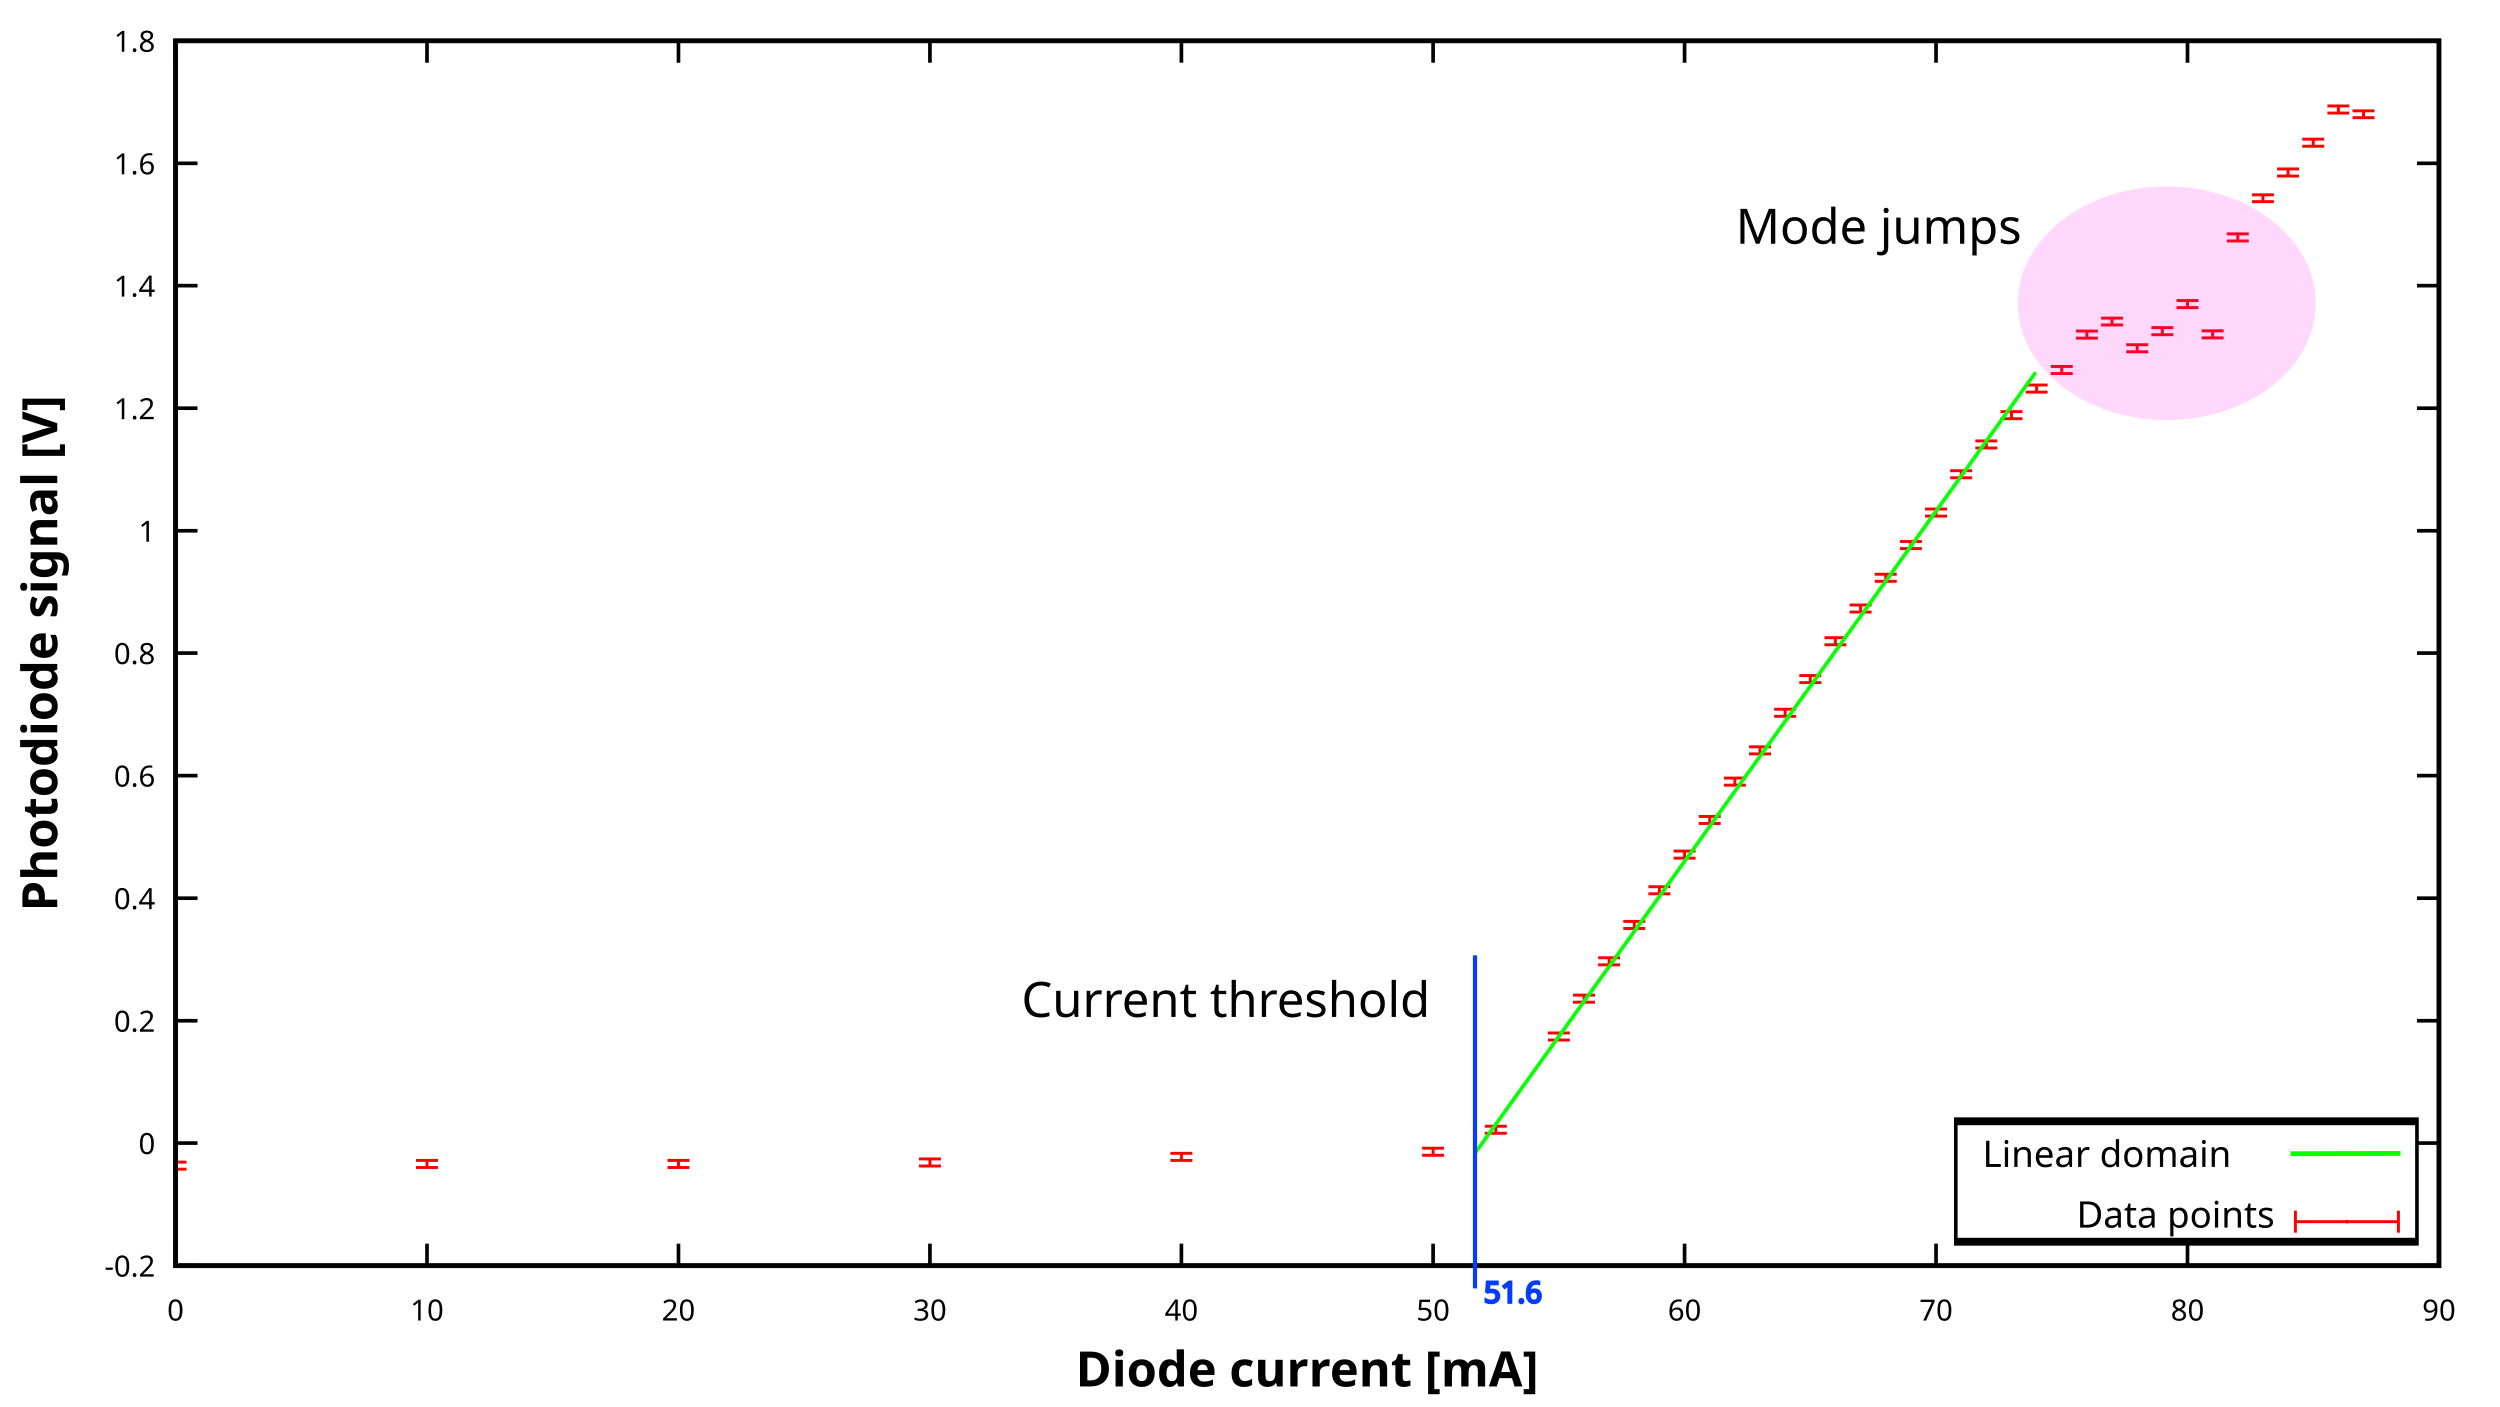
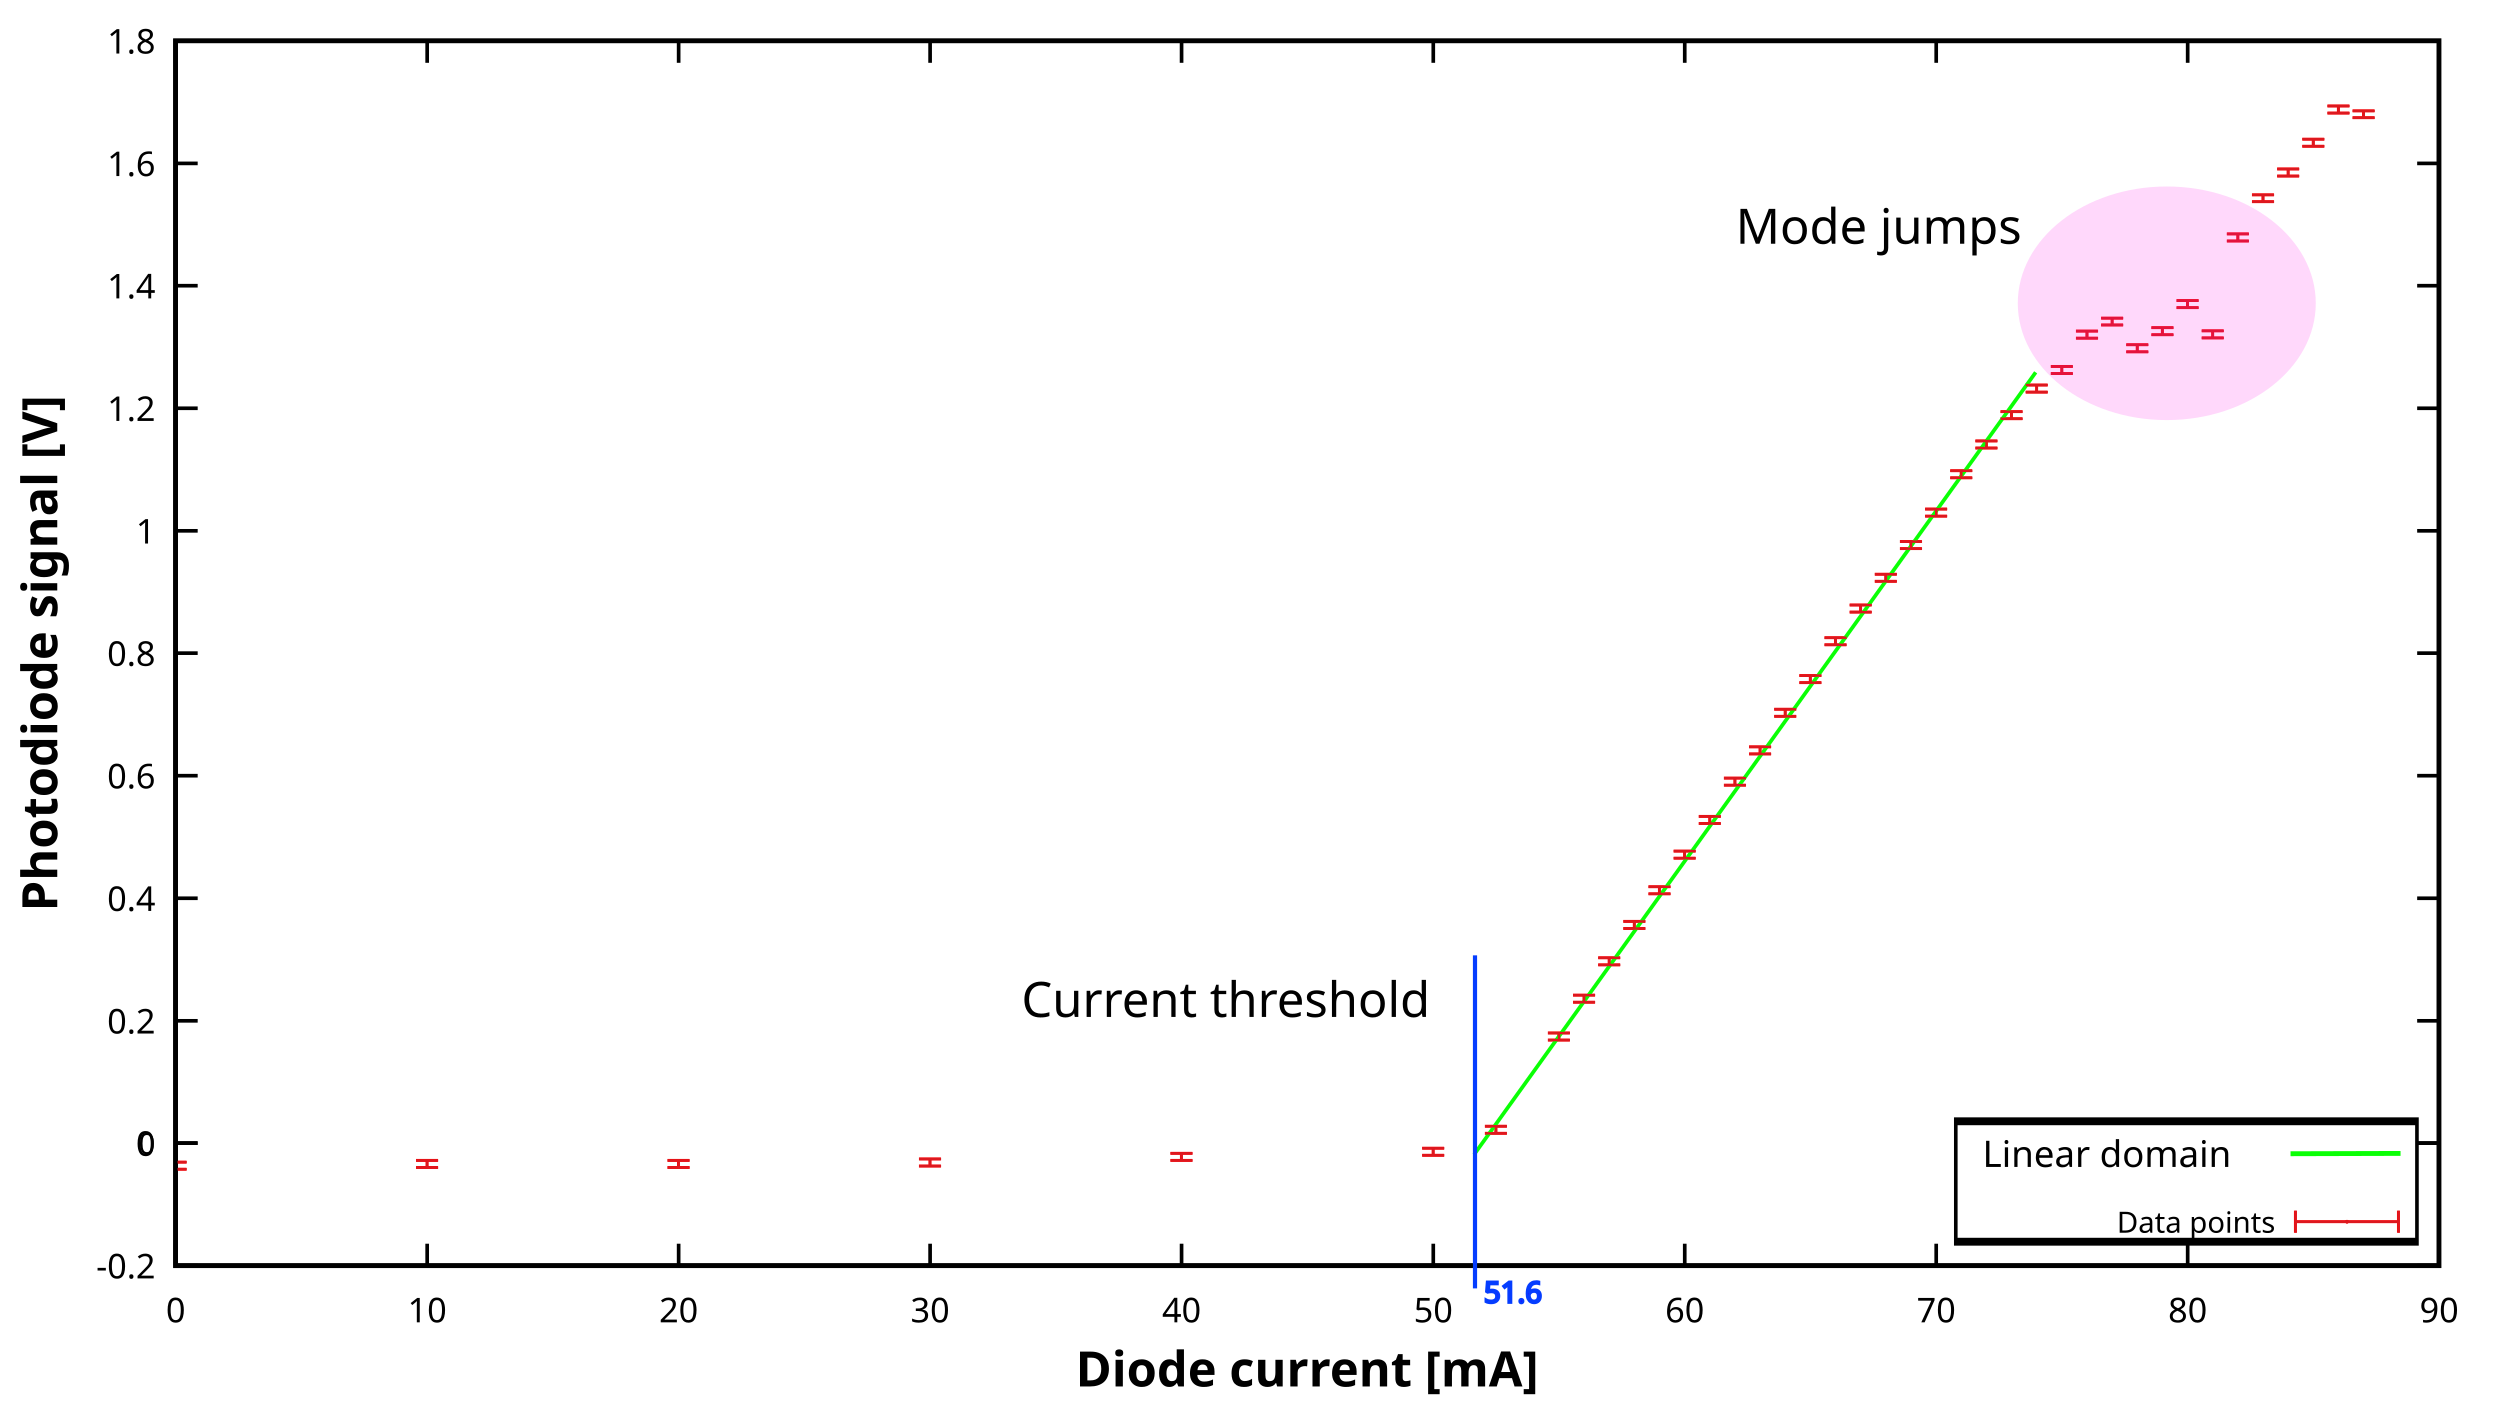
<svg xmlns="http://www.w3.org/2000/svg" xmlns:ns1="http://www.openswatchbook.org/uri/2009/osb" xmlns:xlink="http://www.w3.org/1999/xlink" width="1024" height="576" viewBox="0 0 1024 576" id="svg2" version="1.1">
  <defs id="defs316">
    <linearGradient id="linearGradient4493" ns1:paint="solid">
      <stop style="stop-color:#2a01ff;stop-opacity:1;" offset="0" id="stop4495" />
    </linearGradient>
    <linearGradient id="linearGradient4446">
      <stop style="stop-color:#000000;stop-opacity:1;" offset="0" id="stop4448" />
      <stop style="stop-color:#000000;stop-opacity:0;" offset="1" id="stop4450" />
    </linearGradient>
    <linearGradient xlink:href="#linearGradient4446" id="linearGradient4452" x1="71.4" y1="275.659" x2="982.9" y2="275.659" gradientUnits="userSpaceOnUse" />
  </defs>
  <g id="gnuplot_canvas">
    <rect x="0" y="0" width="1024" height="576" id="rect9" style="" fill="none" />
    <defs id="defs11">
      <circle id="gpDot" r="0.5" stroke-width="0.5" />
      <path id="gpPt0" d="M-1,0 h2 M0,-1 v2" stroke-width="0.222" stroke="currentColor" />
      <path id="gpPt1" d="M-1,-1 L1,1 M1,-1 L-1,1" stroke-width="0.222" stroke="currentColor" />
      <path id="gpPt2" d="M-1,0 L1,0 M0,-1 L0,1 M-1,-1 L1,1 M-1,1 L1,-1" stroke-width="0.222" stroke="currentColor" />
      <rect id="gpPt3" x="-1" y="-1" width="2" height="2" stroke-width="0.222" stroke="currentColor" />
      <rect id="gpPt4" x="-1" y="-1" width="2" height="2" stroke-width="0.222" stroke="currentColor" fill="currentColor" />
      <circle id="gpPt5" cx="0" cy="0" r="1" stroke-width="0.222" stroke="currentColor" />
      <use xlink:href="#gpPt5" id="gpPt6" stroke="none" fill="currentColor" />
      <path id="gpPt7" d="M0,-1.33 L-1.33,0.67 L1.33,0.67 z" stroke-width="0.222" stroke="currentColor" />
      <use xlink:href="#gpPt7" id="gpPt8" stroke="none" fill="currentColor" />
      <use xlink:href="#gpPt7" id="gpPt9" transform="rotate(180)" stroke="currentColor" />
      <use xlink:href="#gpPt9" id="gpPt10" stroke="none" fill="currentColor" />
      <use xlink:href="#gpPt3" id="gpPt11" transform="rotate(45)" stroke="currentColor" />
      <use xlink:href="#gpPt11" id="gpPt12" stroke="none" fill="currentColor" />
      <path id="gpPt13" d="M0,1.330 L1.265,0.411 L0.782,-1.067 L-0.782,-1.076 L-1.265,0.411 z" stroke-width="0.222" stroke="currentColor" />
      <use xlink:href="#gpPt13" id="gpPt14" stroke="none" fill="currentColor" />
      <filter id="textbox" filterUnits="objectBoundingBox" x="0" y="0" height="1" width="1">
        <feFlood flood-color="white" flood-opacity="1" result="bgnd" id="feFlood30" />
        <feComposite in="SourceGraphic" in2="bgnd" operator="atop" id="feComposite32" />
      </filter>
      <filter id="greybox" filterUnits="objectBoundingBox" x="0" y="0" height="1" width="1">
        <feFlood flood-color="lightgrey" flood-opacity="1" result="grey" id="feFlood35" />
        <feComposite in="SourceGraphic" in2="grey" operator="atop" id="feComposite37" />
      </filter>
    </defs>
    <g id="g39" style="" stroke-linejoin="miter" stroke-linecap="butt" stroke-width="1.00" stroke="currentColor" fill="none" color="white" />
    <g id="g41" style="" stroke-linejoin="miter" stroke-linecap="butt" stroke-width="1.50" stroke="currentColor" fill="none" color="white" />
-     <g id="g43" style="" stroke-linejoin="miter" stroke-linecap="butt" stroke-width="1.50" stroke="currentColor" fill="none" color="black">
-       <path d="M71.9,518.4 L80.9,518.4 M999.0,518.4 L990.0,518.4  " id="path45" style="" stroke="black" />
-       <g transform="translate(63.6,522.9)" font-size="12.00" id="g47" style="" text-anchor="end" font-family="Verdana" stroke="none" fill="black">
-         <text id="text49" style="">
-           <tspan id="tspan51" style="" font-family="Verdana">-0.2</tspan>
-         </text>
-       </g>
-     </g>
    <g id="g53" style="" stroke-linejoin="miter" stroke-linecap="butt" stroke-width="1.50" stroke="currentColor" fill="none" color="black">
      <path d="M71.9,468.2 L80.9,468.2 M999.0,468.2 L990.0,468.2  " id="path55" style="" stroke="black" />
      <g transform="translate(63.6,472.7)" font-size="12.00" id="g57" style="" text-anchor="end" font-family="Verdana" stroke="none" fill="black">
        <text id="text59" style="">
          <tspan id="tspan61" style="" font-family="Verdana"> 0</tspan>
        </text>
      </g>
    </g>
-     <g id="g63" style="" stroke-linejoin="miter" stroke-linecap="butt" stroke-width="1.50" stroke="currentColor" fill="none" color="black">
-       <path d="M71.9,418.1 L80.9,418.1 M999.0,418.1 L990.0,418.1  " id="path65" style="" stroke="black" />
-       <g transform="translate(63.6,422.6)" font-size="12.00" id="g67" style="" text-anchor="end" font-family="Verdana" stroke="none" fill="black">
-         <text id="text69" style="">
-           <tspan id="tspan71" style="" font-family="Verdana"> 0.2</tspan>
-         </text>
-       </g>
-     </g>
-     <g id="g73" style="" stroke-linejoin="miter" stroke-linecap="butt" stroke-width="1.50" stroke="currentColor" fill="none" color="black">
-       <path d="M71.9,367.9 L80.9,367.9 M999.0,367.9 L990.0,367.9  " id="path75" style="" stroke="black" />
-       <g transform="translate(63.6,372.4)" font-size="12.00" id="g77" style="" text-anchor="end" font-family="Verdana" stroke="none" fill="black">
-         <text id="text79" style="">
-           <tspan id="tspan81" style="" font-family="Verdana"> 0.4</tspan>
-         </text>
-       </g>
-     </g>
-     <g id="g83" style="" stroke-linejoin="miter" stroke-linecap="butt" stroke-width="1.50" stroke="currentColor" fill="none" color="black">
-       <path d="M71.9,317.7 L80.9,317.7 M999.0,317.7 L990.0,317.7  " id="path85" style="" stroke="black" />
-       <g transform="translate(63.6,322.2)" font-size="12.00" id="g87" style="" text-anchor="end" font-family="Verdana" stroke="none" fill="black">
-         <text id="text89" style="">
-           <tspan id="tspan91" style="" font-family="Verdana"> 0.6</tspan>
-         </text>
-       </g>
-     </g>
-     <g id="g93" style="" stroke-linejoin="miter" stroke-linecap="butt" stroke-width="1.50" stroke="currentColor" fill="none" color="black">
-       <path d="M71.9,267.5 L80.9,267.5 M999.0,267.5 L990.0,267.5  " id="path95" style="" stroke="black" />
-       <g transform="translate(63.6,272.0)" font-size="12.00" id="g97" style="" text-anchor="end" font-family="Verdana" stroke="none" fill="black">
-         <text id="text99" style="">
-           <tspan id="tspan101" style="" font-family="Verdana"> 0.8</tspan>
-         </text>
-       </g>
-     </g>
-     <g id="g103" style="" stroke-linejoin="miter" stroke-linecap="butt" stroke-width="1.50" stroke="currentColor" fill="none" color="black">
-       <path d="M71.9,217.4 L80.9,217.4 M999.0,217.4 L990.0,217.4  " id="path105" style="" stroke="black" />
-       <g transform="translate(63.6,221.9)" font-size="12.00" id="g107" style="" text-anchor="end" font-family="Verdana" stroke="none" fill="black">
-         <text id="text109" style="">
-           <tspan id="tspan111" style="" font-family="Verdana"> 1</tspan>
-         </text>
-       </g>
-     </g>
-     <g id="g113" style="" stroke-linejoin="miter" stroke-linecap="butt" stroke-width="1.50" stroke="currentColor" fill="none" color="black">
-       <path d="M71.9,167.2 L80.9,167.2 M999.0,167.2 L990.0,167.2  " id="path115" style="" stroke="black" />
-       <g transform="translate(63.6,171.7)" font-size="12.00" id="g117" style="" text-anchor="end" font-family="Verdana" stroke="none" fill="black">
-         <text id="text119" style="">
-           <tspan id="tspan121" style="" font-family="Verdana"> 1.2</tspan>
-         </text>
-       </g>
-     </g>
-     <g id="g123" style="" stroke-linejoin="miter" stroke-linecap="butt" stroke-width="1.50" stroke="currentColor" fill="none" color="black">
-       <path d="M71.9,117.0 L80.9,117.0 M999.0,117.0 L990.0,117.0  " id="path125" style="" stroke="black" />
-       <g transform="translate(63.6,121.5)" font-size="12.00" id="g127" style="" text-anchor="end" font-family="Verdana" stroke="none" fill="black">
-         <text id="text129" style="">
-           <tspan id="tspan131" style="" font-family="Verdana"> 1.4</tspan>
-         </text>
-       </g>
-     </g>
-     <g id="g133" style="" stroke-linejoin="miter" stroke-linecap="butt" stroke-width="1.50" stroke="currentColor" fill="none" color="black">
-       <path d="M71.9,66.9 L80.9,66.9 M999.0,66.9 L990.0,66.9  " id="path135" style="" stroke="black" />
-       <g transform="translate(63.6,71.4)" font-size="12.00" id="g137" style="" text-anchor="end" font-family="Verdana" stroke="none" fill="black">
-         <text id="text139" style="">
-           <tspan id="tspan141" style="" font-family="Verdana"> 1.6</tspan>
-         </text>
-       </g>
-     </g>
-     <g id="g143" style="" stroke-linejoin="miter" stroke-linecap="butt" stroke-width="1.50" stroke="currentColor" fill="none" color="black">
-       <path d="M71.9,16.7 L80.9,16.7 M999.0,16.7 L990.0,16.7  " id="path145" style="" stroke="black" />
-       <g transform="translate(63.6,21.2)" font-size="12.00" id="g147" style="" text-anchor="end" font-family="Verdana" stroke="none" fill="black">
-         <text id="text149" style="">
-           <tspan id="tspan151" style="" font-family="Verdana"> 1.8</tspan>
-         </text>
-       </g>
-     </g>
-     <g id="g153" style="" stroke-linejoin="miter" stroke-linecap="butt" stroke-width="1.50" stroke="currentColor" fill="none" color="black">
-       <path d="M71.9,518.4 L71.9,509.4 M71.9,16.7 L71.9,25.7  " id="path155" style="" stroke="black" />
-       <g transform="translate(71.9,540.9)" font-size="12.00" id="g157" style="" text-anchor="middle" font-family="Verdana" stroke="none" fill="black">
-         <text id="text159" style="">
-           <tspan id="tspan161" style="" font-family="Verdana"> 0</tspan>
-         </text>
-       </g>
-     </g>
-     <g id="g163" style="" stroke-linejoin="miter" stroke-linecap="butt" stroke-width="1.50" stroke="currentColor" fill="none" color="black">
-       <path d="M174.9,518.4 L174.9,509.4 M174.9,16.7 L174.9,25.7  " id="path165" style="" stroke="black" />
-       <g transform="translate(174.9,540.9)" font-size="12.00" id="g167" style="" text-anchor="middle" font-family="Verdana" stroke="none" fill="black">
-         <text id="text169" style="">
-           <tspan id="tspan171" style="" font-family="Verdana"> 10</tspan>
-         </text>
-       </g>
-     </g>
-     <g id="g173" style="" stroke-linejoin="miter" stroke-linecap="butt" stroke-width="1.50" stroke="currentColor" fill="none" color="black">
-       <path d="M277.9,518.4 L277.9,509.4 M277.9,16.7 L277.9,25.7  " id="path175" style="" stroke="black" />
-       <g transform="translate(277.9,540.9)" font-size="12.00" id="g177" style="" text-anchor="middle" font-family="Verdana" stroke="none" fill="black">
-         <text id="text179" style="">
-           <tspan id="tspan181" style="" font-family="Verdana"> 20</tspan>
-         </text>
-       </g>
-     </g>
-     <g id="g183" style="" stroke-linejoin="miter" stroke-linecap="butt" stroke-width="1.50" stroke="currentColor" fill="none" color="black">
-       <path d="M380.9,518.4 L380.9,509.4 M380.9,16.7 L380.9,25.7  " id="path185" style="" stroke="black" />
-       <g transform="translate(380.9,540.9)" font-size="12.00" id="g187" style="" text-anchor="middle" font-family="Verdana" stroke="none" fill="black">
-         <text id="text189" style="">
-           <tspan id="tspan191" style="" font-family="Verdana"> 30</tspan>
-         </text>
-       </g>
-     </g>
-     <g id="g193" style="" stroke-linejoin="miter" stroke-linecap="butt" stroke-width="1.50" stroke="currentColor" fill="none" color="black">
-       <path d="M483.9,518.4 L483.9,509.4 M483.9,16.7 L483.9,25.7  " id="path195" style="" stroke="black" />
-       <g transform="translate(483.9,540.9)" font-size="12.00" id="g197" style="" text-anchor="middle" font-family="Verdana" stroke="none" fill="black">
-         <text id="text199" style="">
-           <tspan id="tspan201" style="" font-family="Verdana"> 40</tspan>
-         </text>
-       </g>
-     </g>
-     <g id="g203" style="" stroke-linejoin="miter" stroke-linecap="butt" stroke-width="1.50" stroke="currentColor" fill="none" color="black">
-       <path d="M587.0,518.4 L587.0,509.4 M587.0,16.7 L587.0,25.7  " id="path205" style="" stroke="black" />
-       <g transform="translate(587.0,540.9)" font-size="12.00" id="g207" style="" text-anchor="middle" font-family="Verdana" stroke="none" fill="black">
-         <text id="text209" style="">
-           <tspan id="tspan211" style="" font-family="Verdana"> 50</tspan>
-         </text>
-       </g>
-     </g>
-     <g id="g213" style="" stroke-linejoin="miter" stroke-linecap="butt" stroke-width="1.50" stroke="currentColor" fill="none" color="black">
-       <path d="M690.0,518.4 L690.0,509.4 M690.0,16.7 L690.0,25.7  " id="path215" style="" stroke="black" />
-       <g transform="translate(690.0,540.9)" font-size="12.00" id="g217" style="" text-anchor="middle" font-family="Verdana" stroke="none" fill="black">
-         <text id="text219" style="">
-           <tspan id="tspan221" style="" font-family="Verdana"> 60</tspan>
-         </text>
-       </g>
-     </g>
-     <g id="g223" style="" stroke-linejoin="miter" stroke-linecap="butt" stroke-width="1.50" stroke="currentColor" fill="none" color="black">
-       <path d="M793.0,518.4 L793.0,509.4 M793.0,16.7 L793.0,25.7  " id="path225" style="" stroke="black" />
-       <g transform="translate(793.0,540.9)" font-size="12.00" id="g227" style="" text-anchor="middle" font-family="Verdana" stroke="none" fill="black">
-         <text id="text229" style="">
-           <tspan id="tspan231" style="" font-family="Verdana"> 70</tspan>
-         </text>
-       </g>
-     </g>
-     <g id="g233" style="" stroke-linejoin="miter" stroke-linecap="butt" stroke-width="1.50" stroke="currentColor" fill="none" color="black">
-       <path d="M896.0,518.4 L896.0,509.4 M896.0,16.7 L896.0,25.7  " id="path235" style="" stroke="black" />
-       <g transform="translate(896.0,540.9)" font-size="12.00" id="g237" style="" text-anchor="middle" font-family="Verdana" stroke="none" fill="black">
-         <text id="text239" style="">
-           <tspan id="tspan241" style="" font-family="Verdana"> 80</tspan>
-         </text>
-       </g>
-     </g>
-     <g id="g243" style="stroke-width:1.5;stroke-miterlimit:4;stroke-dasharray:none" stroke-linejoin="miter" stroke-linecap="butt" stroke-width="1.50" stroke="currentColor" fill="none" color="black">
-       <path d="M999.0,518.4 L999.0,509.4 M999.0,16.7 L999.0,25.7  " id="path245" style="stroke-width:1.5;stroke-miterlimit:4;stroke-dasharray:none" stroke="black" />
-       <g transform="translate(999.0,540.9)" font-size="12.00" id="g247" style="stroke-width:1.5;stroke-miterlimit:4;stroke-dasharray:none" text-anchor="middle" font-family="Verdana" stroke="none" fill="black">
-         <text id="text249" style="stroke-width:1.5;stroke-miterlimit:4;stroke-dasharray:none">
-           <tspan id="tspan251" style="stroke-width:1.5;stroke-miterlimit:4;stroke-dasharray:none" font-family="Verdana"> 90</tspan>
-         </text>
-       </g>
-     </g>
    <g id="g253" style="" stroke-linejoin="miter" stroke-linecap="butt" stroke-width="1.50" stroke="currentColor" fill="none" color="black" />
    <g id="g255" style="" stroke-linejoin="miter" stroke-linecap="butt" stroke-width="1.50" stroke="currentColor" fill="none" color="black">
      <path d="M71.9,16.7 L71.9,518.4 L999.0,518.4 L999.0,16.7 L71.9,16.7 Z  " id="path257" style="" stroke="black" />
    </g>
    <g id="g259" transform="translate(5.851429,0)" style="color:#000000;fill:none;stroke:currentColor;stroke-width:1.5;stroke-linecap:butt;stroke-linejoin:miter">
      <g transform="matrix(0,-1,1,0,17.6,267.6)" font-size="12.00" id="g261" style="font-size:12px;font-family:Verdana;text-anchor:middle;fill:#000000;stroke:none">
        <text id="text263" style="">
          <tspan id="tspan265" style="font-style:normal;font-variant:normal;font-weight:bold;font-stretch:normal;font-size:20px;font-family:Verdana;-inkscape-font-specification:'Verdana Bold'">Photodiode signal [V]</tspan>
        </text>
      </g>
    </g>
    <g id="g267" style="" stroke-linejoin="miter" stroke-linecap="butt" stroke-width="1.50" stroke="currentColor" fill="none" color="black">
      <g transform="translate(535.4,567.9)" font-size="12.00" id="g269" style="" text-anchor="middle" font-family="Verdana" stroke="none" fill="black">
        <text id="text271" style="">
          <tspan id="tspan273" style="font-family:Verdana;font-size:20px;-inkscape-font-specification:'Verdana Bold';font-weight:bold;font-style:normal;font-stretch:normal;font-variant:normal">Diode current [mA]</tspan>
        </text>
      </g>
    </g>
    <g id="g275" style="" stroke-linejoin="miter" stroke-linecap="butt" stroke-width="1.50" stroke="currentColor" fill="none" color="black" />
    <g id="g277" style="" stroke-linejoin="miter" stroke-linecap="butt" stroke-width="2.00" stroke="currentColor" fill="none" color="black" />
    <g id="g279" style="color:#000000;fill:none;stroke:currentColor;stroke-width:1.175;stroke-linecap:butt;stroke-linejoin:miter;stroke-miterlimit:4;stroke-dasharray:none" transform="matrix(1.258425,0,0,2.740663,-256.7413,-887.4851)">
      <path d="m 840.6,509.4 0,-18 150.1,0 0,18 -150.1,0 z" id="path281" style="stroke:#000000;stroke-width:1.175;stroke-miterlimit:4;stroke-dasharray:none" />
    </g>
    <g id="gnuplot_plot_1" style="stroke:#ff0000;stroke-opacity:1;stroke-width:1.2;stroke-miterlimit:4;stroke-dasharray:none">
      <g id="g286" style="stroke:#ff0000;stroke-opacity:1;stroke-width:1.2;stroke-miterlimit:4;stroke-dasharray:none" stroke-linejoin="miter" stroke-linecap="butt" stroke-width="1.00" stroke="rgb(  0,   0,   0)" fill="none" color="white" />
      <g id="g296" style="stroke:#ff0000;stroke-opacity:1;stroke-width:1.2;stroke-miterlimit:4;stroke-dasharray:none" stroke-linejoin="miter" stroke-linecap="butt" stroke-width="1.00" stroke="currentColor" fill="none" color="black">
        <path d="M940.2,500.4 L982.4,500.4 M940.2,495.9 L940.2,504.9 M982.4,495.9 L982.4,504.9 M71.9,478.9 L71.9,476.0   M71.9,478.9 L76.4,478.9 M71.9,476.0 L76.4,476.0 M174.9,478.2 L174.9,475.3 M170.4,478.2 L179.4,478.2   M170.4,475.3 L179.4,475.3 M277.9,478.2 L277.9,475.3 M273.4,478.2 L282.4,478.2 M273.4,475.3 L282.4,475.3   M380.9,477.6 L380.9,474.7 M376.4,477.6 L385.4,477.6 M376.4,474.7 L385.4,474.7 M483.9,475.3 L483.9,472.4   M479.4,475.3 L488.4,475.3 M479.4,472.4 L488.4,472.4 M587.0,473.2 L587.0,470.3 M582.5,473.2 L591.5,473.2   M582.5,470.3 L591.5,470.3 M612.7,464.2 L612.7,461.3 M608.2,464.2 L617.2,464.2 M608.2,461.3 L617.2,461.3   M638.5,426.0 L638.5,423.1 M634.0,426.0 L643.0,426.0 M634.0,423.1 L643.0,423.1 M648.8,410.5 L648.8,407.6   M644.3,410.5 L653.3,410.5 M644.3,407.6 L653.3,407.6 M659.1,395.2 L659.1,392.3 M654.6,395.2 L663.6,395.2   M654.6,392.3 L663.6,392.3 M669.4,380.3 L669.4,377.4 M664.9,380.3 L673.9,380.3 M664.9,377.4 L673.9,377.4   M679.7,366.1 L679.7,363.2 M675.2,366.1 L684.2,366.1 M675.2,363.2 L684.2,363.2 M690.0,351.5 L690.0,348.6   M685.5,351.5 L694.5,351.5 M685.5,348.6 L694.5,348.6 M700.3,337.3 L700.3,334.4 M695.8,337.3 L704.8,337.3   M695.8,334.4 L704.8,334.4 M710.6,321.6 L710.6,318.7 M706.1,321.6 L715.1,321.6 M706.1,318.7 L715.1,318.7   M720.9,308.8 L720.9,305.9 M716.4,308.8 L725.4,308.8 M716.4,305.9 L725.4,305.9 M731.2,293.4 L731.2,290.5   M726.7,293.4 L735.7,293.4 M726.7,290.5 L735.7,290.5 M741.5,279.6 L741.5,276.7 M737.0,279.6 L746.0,279.6   M737.0,276.7 L746.0,276.7 M751.8,264.1 L751.8,261.2 M747.3,264.1 L756.3,264.1 M747.3,261.2 L756.3,261.2   M762.1,250.7 L762.1,247.8 M757.6,250.7 L766.6,250.7 M757.6,247.8 L766.6,247.8 M772.4,238.1 L772.4,235.2   M767.9,238.1 L776.9,238.1 M767.9,235.2 L776.9,235.2 M782.7,224.7 L782.7,221.8 M778.2,224.7 L787.2,224.7   M778.2,221.8 L787.2,221.8 M793.0,211.4 L793.0,208.5 M788.5,211.4 L797.5,211.4 M788.5,208.5 L797.5,208.5   M803.3,195.7 L803.3,192.8 M798.8,195.7 L807.8,195.7 M798.8,192.8 L807.8,192.8 M813.6,183.5 L813.6,180.6   M809.1,183.5 L818.1,183.5 M809.1,180.6 L818.1,180.6 M823.9,171.5 L823.9,168.6 M819.4,171.5 L828.4,171.5   M819.4,168.6 L828.4,168.6 M834.2,160.6 L834.2,157.7 M829.7,160.6 L838.7,160.6 M829.7,157.7 L838.7,157.7   M844.5,153.0 L844.5,150.1 M840.0,153.0 L849.0,153.0 M840.0,150.1 L849.0,150.1 M854.8,138.5 L854.8,135.6   M850.3,138.5 L859.3,138.5 M850.3,135.6 L859.3,135.6 M865.1,133.1 L865.1,130.3 M860.6,133.1 L869.6,133.1   M860.6,130.3 L869.6,130.3 M875.4,144.1 L875.4,141.2 M870.9,144.1 L879.9,144.1 M870.9,141.2 L879.9,141.2   M885.7,137.1 L885.7,134.2 M881.2,137.1 L890.2,137.1 M881.2,134.2 L890.2,134.2 M896.0,126.0 L896.0,123.1   M891.5,126.0 L900.5,126.0 M891.5,123.1 L900.5,123.1 M906.3,138.4 L906.3,135.5 M901.8,138.4 L910.8,138.4   M901.8,135.5 L910.8,135.5 M916.6,98.7 L916.6,95.8 M912.1,98.7 L921.1,98.7 M912.1,95.8 L921.1,95.8   M926.9,82.6 L926.9,79.8 M922.4,82.6 L931.4,82.6 M922.4,79.8 L931.4,79.8 M937.2,72.1 L937.2,69.2   M932.7,72.1 L941.7,72.1 M932.7,69.2 L941.7,69.2 M947.5,59.9 L947.5,57.0 M943.0,59.9 L952.0,59.9   M943.0,57.0 L952.0,57.0 M957.8,46.3 L957.8,43.4 M953.3,46.3 L962.3,46.3 M953.3,43.4 L962.3,43.4   M968.1,48.2 L968.1,45.4 M963.6,48.2 L972.6,48.2 M963.6,45.4 L972.6,45.4  " id="path298" style="stroke:#ff0000;stroke-opacity:1;stroke-width:1.2;stroke-miterlimit:4;stroke-dasharray:none" stroke="rgb(221,  24,  31)" />
        <use xlink:href="#gpDot" x="961.3" y="500.4" id="use300" style="stroke:#ff0000;stroke-opacity:1;stroke-width:1.2;stroke-miterlimit:4;stroke-dasharray:none" color="rgb(221,  24,  31)" />
      </g>
    </g>
    <g id="g302" style="" stroke-linejoin="miter" stroke-linecap="butt" stroke-width="2.00" stroke="rgb(221,  24,  31)" fill="none" color="white" />
    <g id="g304" style="" stroke-linejoin="miter" stroke-linecap="butt" stroke-width="2.00" stroke="currentColor" fill="none" color="black" />
    <g id="g306" style="" stroke-linejoin="miter" stroke-linecap="butt" stroke-width="1.50" stroke="black" fill="none" color="black" />
    <g id="g308" style="stroke:#000000;stroke-opacity:1;stroke-width:2;stroke-miterlimit:4;stroke-dasharray:none" stroke-linejoin="miter" stroke-linecap="butt" stroke-width="1.50" stroke="currentColor" fill="none" color="black">
      <path d="M71.9,16.7 L71.9,518.4 L999.0,518.4 L999.0,16.7 L71.9,16.7 Z  " id="path310" style="stroke:#000000;stroke-opacity:1;stroke-width:2;stroke-miterlimit:4;stroke-dasharray:none" stroke="black" />
    </g>
    <g id="g312" style="" stroke-linejoin="miter" stroke-linecap="butt" stroke-width="1.50" stroke="currentColor" fill="none" color="black" />
    <path style="fill:none;fill-rule:evenodd;stroke:#0aff05;stroke-width:1.536;stroke-linecap:butt;stroke-linejoin:miter;stroke-miterlimit:4;stroke-dasharray:none;stroke-opacity:1" d="M 603.809,472.858 833.814,152.513" id="path4454" />
-     <g id="g288" style="color:#000000;fill:#000000;fill-opacity:1;stroke:#000000;stroke-width:0;stroke-linecap:butt;stroke-linejoin:miter;stroke-miterlimit:4;stroke-dasharray:none;stroke-opacity:1" transform="translate(0.8299805,0)">
-       <g transform="translate(930.8656,502.8312)" font-size="12.00" id="g290" style="font-size:12px;font-family:Verdana;text-anchor:end;fill:#000000;fill-opacity:1;stroke:#000000;stroke-width:0;stroke-miterlimit:4;stroke-dasharray:none;stroke-opacity:1">
-         <text id="text292" style="fill:#000000;fill-opacity:1;stroke:#000000;stroke-width:0;stroke-miterlimit:4;stroke-dasharray:none;stroke-opacity:1">
-           <tspan id="tspan294" style="font-style:normal;font-variant:normal;font-weight:normal;font-stretch:normal;font-size:15px;font-family:Verdana;-inkscape-font-specification:Verdana;fill:#000000;fill-opacity:1;stroke:#000000;stroke-width:0;stroke-miterlimit:4;stroke-dasharray:none;stroke-opacity:1">Data points</tspan>
-         </text>
+     <g id="g288" style="color:#000000;fill:#000000;fill-opacity:1;stroke:#000000;stroke-width:0;stroke-linecap:butt;stroke-linejoin:miter;stroke-miterlimit:4;stroke-dasharray:none;stroke-opacity:1" transform="translate(88.79856,315.079)">
+       <g id="gnuplot_canvas-8" transform="translate(-88.72754,-315.053)">
+         <rect style="fill:none" x="0" y="0" width="1024" height="576" id="rect9-7" />
+         <defs id="defs11-8">
+           <circle style="stroke-width:0.5" cy="0" cx="0" id="gpDot-8" r="0.5" />
+           <path style="stroke:currentColor;stroke-width:0.222" id="gpPt0-9" d="M -1,0 1,0 M 0,-1 0,1" />
+           <path style="stroke:currentColor;stroke-width:0.222" id="gpPt1-2" d="M -1,-1 1,1 M 1,-1 -1,1" />
+           <path style="stroke:currentColor;stroke-width:0.222" id="gpPt2-3" d="M -1,0 1,0 M 0,-1 0,1 m -1,-2 2,2 m -2,0 2,-2" />
+           <rect style="stroke:currentColor;stroke-width:0.222" id="gpPt3-3" x="-1" y="-1" width="2" height="2" />
+           <rect style="fill:currentColor;stroke:currentColor;stroke-width:0.222" id="gpPt4-8" x="-1" y="-1" width="2" height="2" />
+           <circle style="stroke:currentColor;stroke-width:0.222" id="gpPt5-7" cx="0" cy="0" r="1" />
+           <use height="100%" width="100%" y="0" x="0" style="fill:currentColor;stroke:none" xlink:href="#gpPt5-7" id="gpPt6-5" />
+           <path style="stroke:currentColor;stroke-width:0.222" id="gpPt7-3" d="m 0,-1.33 -1.33,2 2.66,0 z" />
+           <use height="100%" width="100%" y="0" x="0" style="fill:currentColor;stroke:none" xlink:href="#gpPt7-3" id="gpPt8-4" />
+           <use height="100%" width="100%" y="0" x="0" style="stroke:currentColor" xlink:href="#gpPt7-3" id="gpPt9-9" transform="scale(-1,-1)" />
+           <use height="100%" width="100%" y="0" x="0" style="fill:currentColor;stroke:none" xlink:href="#gpPt9-9" id="gpPt10-8" />
+           <use height="100%" width="100%" y="0" x="0" style="stroke:currentColor" xlink:href="#gpPt3-3" id="gpPt11-3" transform="matrix(0.7071068,0.7071068,-0.7071068,0.7071068,0,0)" />
+           <use height="100%" width="100%" y="0" x="0" style="fill:currentColor;stroke:none" xlink:href="#gpPt11-3" id="gpPt12-9" />
+           <path style="stroke:currentColor;stroke-width:0.222" id="gpPt13-7" d="M 0,1.33 1.265,0.411 0.782,-1.067 -0.782,-1.076 -1.265,0.411 Z" />
+           <use height="100%" width="100%" y="0" x="0" style="fill:currentColor;stroke:none" xlink:href="#gpPt13-7" id="gpPt14-9" />
+           <filter id="textbox-4" filterUnits="objectBoundingBox" x="0" y="0" height="1" width="1">
+             <feFlood flood-color="white" flood-opacity="1" result="bgnd" id="feFlood30-9" />
+             <feComposite in="SourceGraphic" in2="bgnd" operator="atop" id="feComposite32-7" />
+           </filter>
+           <filter id="greybox-3" filterUnits="objectBoundingBox" x="0" y="0" height="1" width="1">
+             <feFlood flood-color="lightgrey" flood-opacity="1" result="grey" id="feFlood35-0" />
+             <feComposite in="SourceGraphic" in2="grey" operator="atop" id="feComposite37-4" />
+           </filter>
+         </defs>
+         <g style="color:#ffffff;fill:none;stroke:currentColor;stroke-width:1;stroke-linecap:butt;stroke-linejoin:miter" id="g39-3" />
+         <g style="color:#ffffff;fill:none;stroke:currentColor;stroke-width:1.5;stroke-linecap:butt;stroke-linejoin:miter" id="g41-5" />
+         <g style="color:#000000;fill:none;stroke:currentColor;stroke-width:1.5;stroke-linecap:butt;stroke-linejoin:miter" id="g43-8">
+           <path style="stroke:#000000" d="m 71.9,518.4 9,0 m 918.1,0 -9,0" id="path45-9" />
+           <g style="font-size:14px;font-family:Verdana;text-anchor:end;fill:#000000;stroke:none" transform="translate(63.6,523.6)" font-size="14.00" id="g47-6">
+             <text id="text49-4">
+               <tspan style="font-family:Verdana" id="tspan51-5">-0.2</tspan>
+             </text>
+           </g>
+         </g>
+         <g style="color:#000000;fill:none;stroke:currentColor;stroke-width:1.5;stroke-linecap:butt;stroke-linejoin:miter" id="g53-5">
+           <path style="stroke:#000000" d="m 71.9,468.2 9,0 m 918.1,0 -9,0" id="path55-6" />
+           <g style="font-size:14px;font-family:Verdana;text-anchor:end;fill:#000000;stroke:none" transform="translate(63.6,473.4)" font-size="14.00" id="g57-6">
+             <text id="text59-8">
+               <tspan style="font-family:Verdana" id="tspan61-9">0</tspan>
+             </text>
+           </g>
+         </g>
+         <g style="color:#000000;fill:none;stroke:currentColor;stroke-width:1.5;stroke-linecap:butt;stroke-linejoin:miter" id="g63-7">
+           <path style="stroke:#000000" d="m 71.9,418.1 9,0 m 918.1,0 -9,0" id="path65-4" />
+           <g style="font-size:14px;font-family:Verdana;text-anchor:end;fill:#000000;stroke:none" transform="translate(63.6,423.3)" font-size="14.00" id="g67-2">
+             <text id="text69-3">
+               <tspan style="font-family:Verdana" id="tspan71-8">0.2</tspan>
+             </text>
+           </g>
+         </g>
+         <g style="color:#000000;fill:none;stroke:currentColor;stroke-width:1.5;stroke-linecap:butt;stroke-linejoin:miter" id="g73-1">
+           <path style="stroke:#000000" d="m 71.9,367.9 9,0 m 918.1,0 -9,0" id="path75-7" />
+           <g style="font-size:14px;font-family:Verdana;text-anchor:end;fill:#000000;stroke:none" transform="translate(63.6,373.1)" font-size="14.00" id="g77-6">
+             <text id="text79-1">
+               <tspan style="font-family:Verdana" id="tspan81-8">0.4</tspan>
+             </text>
+           </g>
+         </g>
+         <g style="color:#000000;fill:none;stroke:currentColor;stroke-width:1.5;stroke-linecap:butt;stroke-linejoin:miter" id="g83-1">
+           <path style="stroke:#000000" d="m 71.9,317.7 9,0 m 918.1,0 -9,0" id="path85-0" />
+           <g style="font-size:14px;font-family:Verdana;text-anchor:end;fill:#000000;stroke:none" transform="translate(63.6,322.9)" font-size="14.00" id="g87-5">
+             <text id="text89-9">
+               <tspan style="font-family:Verdana" id="tspan91-7">0.6</tspan>
+             </text>
+           </g>
+         </g>
+         <g style="color:#000000;fill:none;stroke:currentColor;stroke-width:1.5;stroke-linecap:butt;stroke-linejoin:miter" id="g93-3">
+           <path style="stroke:#000000" d="m 71.9,267.5 9,0 m 918.1,0 -9,0" id="path95-6" />
+           <g style="font-size:14px;font-family:Verdana;text-anchor:end;fill:#000000;stroke:none" transform="translate(63.6,272.7)" font-size="14.00" id="g97-1">
+             <text id="text99-7">
+               <tspan style="font-family:Verdana" id="tspan101-2">0.8</tspan>
+             </text>
+           </g>
+         </g>
+         <g style="color:#000000;fill:none;stroke:currentColor;stroke-width:1.5;stroke-linecap:butt;stroke-linejoin:miter" id="g103-3">
+           <path style="stroke:#000000" d="m 71.9,217.4 9,0 m 918.1,0 -9,0" id="path105-2" />
+           <g style="font-size:14px;font-family:Verdana;text-anchor:end;fill:#000000;stroke:none" transform="translate(63.6,222.6)" font-size="14.00" id="g107-8">
+             <text id="text109-9">
+               <tspan style="font-family:Verdana" id="tspan111-3">1</tspan>
+             </text>
+           </g>
+         </g>
+         <g style="color:#000000;fill:none;stroke:currentColor;stroke-width:1.5;stroke-linecap:butt;stroke-linejoin:miter" id="g113-2">
+           <path style="stroke:#000000" d="m 71.9,167.2 9,0 m 918.1,0 -9,0" id="path115-0" />
+           <g style="font-size:14px;font-family:Verdana;text-anchor:end;fill:#000000;stroke:none" transform="translate(63.6,172.4)" font-size="14.00" id="g117-8">
+             <text id="text119-0">
+               <tspan style="font-family:Verdana" id="tspan121-8">1.2</tspan>
+             </text>
+           </g>
+         </g>
+         <g style="color:#000000;fill:none;stroke:currentColor;stroke-width:1.5;stroke-linecap:butt;stroke-linejoin:miter" id="g123-3">
+           <path style="stroke:#000000" d="m 71.9,117 9,0 m 918.1,0 -9,0" id="path125-8" />
+           <g style="font-size:14px;font-family:Verdana;text-anchor:end;fill:#000000;stroke:none" transform="translate(63.6,122.2)" font-size="14.00" id="g127-7">
+             <text id="text129-2">
+               <tspan style="font-family:Verdana" id="tspan131-1">1.4</tspan>
+             </text>
+           </g>
+         </g>
+         <g style="color:#000000;fill:none;stroke:currentColor;stroke-width:1.5;stroke-linecap:butt;stroke-linejoin:miter" id="g133-1">
+           <path style="stroke:#000000" d="m 71.9,66.9 9,0 m 918.1,0 -9,0" id="path135-1" />
+           <g style="font-size:14px;font-family:Verdana;text-anchor:end;fill:#000000;stroke:none" transform="translate(63.6,72.1)" font-size="14.00" id="g137-5">
+             <text id="text139-0">
+               <tspan style="font-family:Verdana" id="tspan141-8">1.6</tspan>
+             </text>
+           </g>
+         </g>
+         <g style="color:#000000;fill:none;stroke:currentColor;stroke-width:1.5;stroke-linecap:butt;stroke-linejoin:miter" id="g143-0">
+           <path style="stroke:#000000" d="m 71.9,16.7 9,0 m 918.1,0 -9,0" id="path145-4" />
+           <g style="font-size:14px;font-family:Verdana;text-anchor:end;fill:#000000;stroke:none" transform="translate(63.6,21.9)" font-size="14.00" id="g147-1">
+             <text id="text149-3">
+               <tspan style="font-family:Verdana" id="tspan151-0">1.8</tspan>
+             </text>
+           </g>
+         </g>
+         <g style="color:#000000;fill:none;stroke:currentColor;stroke-width:1.5;stroke-linecap:butt;stroke-linejoin:miter" id="g153-9">
+           <path style="stroke:#000000" d="m 71.9,518.4 0,-9 m 0,-492.7 0,9" id="path155-1" />
+           <g style="font-size:14px;font-family:Verdana;text-anchor:middle;fill:#000000;stroke:none" transform="translate(71.9,541.6)" font-size="14.00" id="g157-3">
+             <text id="text159-5">
+               <tspan style="font-family:Verdana" id="tspan161-8">0</tspan>
+             </text>
+           </g>
+         </g>
+         <g style="color:#000000;fill:none;stroke:currentColor;stroke-width:1.5;stroke-linecap:butt;stroke-linejoin:miter" id="g163-7">
+           <path style="stroke:#000000" d="m 174.9,518.4 0,-9 m 0,-492.7 0,9" id="path165-5" />
+           <g style="font-size:14px;font-family:Verdana;text-anchor:middle;fill:#000000;stroke:none" transform="translate(174.9,541.6)" font-size="14.00" id="g167-1">
+             <text id="text169-1">
+               <tspan style="font-family:Verdana" id="tspan171-5">10</tspan>
+             </text>
+           </g>
+         </g>
+         <g style="color:#000000;fill:none;stroke:currentColor;stroke-width:1.5;stroke-linecap:butt;stroke-linejoin:miter" id="g173-3">
+           <path style="stroke:#000000" d="m 277.9,518.4 0,-9 m 0,-492.7 0,9" id="path175-0" />
+           <g style="font-size:14px;font-family:Verdana;text-anchor:middle;fill:#000000;stroke:none" transform="translate(277.9,541.6)" font-size="14.00" id="g177-2">
+             <text id="text179-9">
+               <tspan style="font-family:Verdana" id="tspan181-6">20</tspan>
+             </text>
+           </g>
+         </g>
+         <g style="color:#000000;fill:none;stroke:currentColor;stroke-width:1.5;stroke-linecap:butt;stroke-linejoin:miter" id="g183-6">
+           <path style="stroke:#000000" d="m 380.9,518.4 0,-9 m 0,-492.7 0,9" id="path185-6" />
+           <g style="font-size:14px;font-family:Verdana;text-anchor:middle;fill:#000000;stroke:none" transform="translate(380.9,541.6)" font-size="14.00" id="g187-3">
+             <text id="text189-9">
+               <tspan style="font-family:Verdana" id="tspan191-6">30</tspan>
+             </text>
+           </g>
+         </g>
+         <g style="color:#000000;fill:none;stroke:currentColor;stroke-width:1.5;stroke-linecap:butt;stroke-linejoin:miter" id="g193-8">
+           <path style="stroke:#000000" d="m 483.9,518.4 0,-9 m 0,-492.7 0,9" id="path195-3" />
+           <g style="font-size:14px;font-family:Verdana;text-anchor:middle;fill:#000000;stroke:none" transform="translate(483.9,541.6)" font-size="14.00" id="g197-0">
+             <text id="text199-4">
+               <tspan style="font-family:Verdana" id="tspan201-5">40</tspan>
+             </text>
+           </g>
+         </g>
+         <g style="color:#000000;fill:none;stroke:currentColor;stroke-width:1.5;stroke-linecap:butt;stroke-linejoin:miter" id="g203-1">
+           <path style="stroke:#000000" d="m 587,518.4 0,-9 m 0,-492.7 0,9" id="path205-3" />
+           <g style="font-size:14px;font-family:Verdana;text-anchor:middle;fill:#000000;stroke:none" transform="translate(587,541.6)" font-size="14.00" id="g207-1">
+             <text id="text209-1">
+               <tspan style="font-family:Verdana" id="tspan211-3">50</tspan>
+             </text>
+           </g>
+         </g>
+         <g style="color:#000000;fill:none;stroke:currentColor;stroke-width:1.5;stroke-linecap:butt;stroke-linejoin:miter" id="g213-8">
+           <path style="stroke:#000000" d="m 690,518.4 0,-9 m 0,-492.7 0,9" id="path215-5" />
+           <g style="font-size:14px;font-family:Verdana;text-anchor:middle;fill:#000000;stroke:none" transform="translate(690,541.6)" font-size="14.00" id="g217-4">
+             <text id="text219-1">
+               <tspan style="font-family:Verdana" id="tspan221-7">60</tspan>
+             </text>
+           </g>
+         </g>
+         <g style="color:#000000;fill:none;stroke:currentColor;stroke-width:1.5;stroke-linecap:butt;stroke-linejoin:miter" id="g223-2">
+           <path style="stroke:#000000" d="m 793,518.4 0,-9 m 0,-492.7 0,9" id="path225-9" />
+           <g style="font-size:14px;font-family:Verdana;text-anchor:middle;fill:#000000;stroke:none" transform="translate(793,541.6)" font-size="14.00" id="g227-5">
+             <text id="text229-3">
+               <tspan style="font-family:Verdana" id="tspan231-2">70</tspan>
+             </text>
+           </g>
+         </g>
+         <g style="color:#000000;fill:none;stroke:currentColor;stroke-width:1.5;stroke-linecap:butt;stroke-linejoin:miter" id="g233-3">
+           <path style="stroke:#000000" d="m 896,518.4 0,-9 m 0,-492.7 0,9" id="path235-1" />
+           <g style="font-size:14px;font-family:Verdana;text-anchor:middle;fill:#000000;stroke:none" transform="translate(896,541.6)" font-size="14.00" id="g237-9">
+             <text id="text239-5">
+               <tspan style="font-family:Verdana" id="tspan241-1">80</tspan>
+             </text>
+           </g>
+         </g>
+         <g style="color:#000000;fill:none;stroke:currentColor;stroke-width:1.5;stroke-linecap:butt;stroke-linejoin:miter" id="g243-9">
+           <path style="stroke:#000000" d="m 999,518.4 0,-9 m 0,-492.7 0,9" id="path245-3" />
+           <g style="font-size:14px;font-family:Verdana;text-anchor:middle;fill:#000000;stroke:none" transform="translate(999,541.6)" font-size="14.00" id="g247-8">
+             <text id="text249-9">
+               <tspan style="font-family:Verdana" id="tspan251-3">90</tspan>
+             </text>
+           </g>
+         </g>
+         <g style="color:#000000;fill:none;stroke:currentColor;stroke-width:1.5;stroke-linecap:butt;stroke-linejoin:miter" id="g253-4" />
+         <g style="color:#000000;fill:none;stroke:currentColor;stroke-width:1.5;stroke-linecap:butt;stroke-linejoin:miter" id="g255-9">
+           <path style="stroke:#000000" d="m 71.9,16.7 0,501.7 927.1,0 0,-501.7 -927.1,0 z" id="path257-0" />
+         </g>
+         <g style="color:#000000;fill:none;stroke:currentColor;stroke-width:1.5;stroke-linecap:butt;stroke-linejoin:miter" id="g275-9" />
+         <g style="color:#000000;fill:none;stroke:currentColor;stroke-width:2;stroke-linecap:butt;stroke-linejoin:miter" id="g277-7" />
+         <g id="gnuplot_plot_1-9">
+           <g style="color:#ffffff;fill:none;stroke:#000000;stroke-width:1;stroke-linecap:butt;stroke-linejoin:miter" id="g286-4" />
+           <g style="color:#000000;fill:none;stroke:currentColor;stroke-width:1;stroke-linecap:butt;stroke-linejoin:miter" id="g288-6">
+             <g style="font-size:12px;font-family:Verdana;text-anchor:end;fill:#000000;stroke:none" transform="translate(931.9,504.9)" font-size="12.00" id="g290-2">
+               <text id="text292-1">
+                 <tspan style="font-family:Verdana" id="tspan294-0">Data points</tspan>
+               </text>
+             </g>
+           </g>
+           <g style="color:#000000;fill:none;stroke:currentColor;stroke-width:1;stroke-linecap:butt;stroke-linejoin:miter" id="g296-7">
+             <path style="stroke:#dd181f" d="m 940.2,500.4 42.2,0 m -42.2,-4.5 0,9 m 42.2,-9 0,9 m -910.5,-26 0,-2.9 m 0,2.9 4.5,0 m -4.5,-2.9 4.5,0 m 98.5,2.2 0,-2.9 m -4.5,2.9 9,0 m -9,-2.9 9,0 m 98.5,2.9 0,-2.9 m -4.5,2.9 9,0 m -9,-2.9 9,0 m 98.5,2.3 0,-2.9 m -4.5,2.9 9,0 m -9,-2.9 9,0 m 98.5,0.6 0,-2.9 m -4.5,2.9 9,0 m -9,-2.9 9,0 m 98.6,0.8 0,-2.9 m -4.5,2.9 9,0 m -9,-2.9 9,0 m 21.2,-6.1 0,-2.9 m -4.5,2.9 9,0 m -9,-2.9 9,0 m 21.3,-35.3 0,-2.9 m -4.5,2.9 9,0 m -9,-2.9 9,0 m 5.8,-12.6 0,-2.9 m -4.5,2.9 9,0 m -9,-2.9 9,0 m 5.8,-12.4 0,-2.9 m -4.5,2.9 9,0 m -9,-2.9 9,0 m 5.8,-12 0,-2.9 m -4.5,2.9 9,0 m -9,-2.9 9,0 m 5.8,-11.3 0,-2.9 m -4.5,2.9 9,0 m -9,-2.9 9,0 m 5.8,-11.7 0,-2.9 m -4.5,2.9 9,0 m -9,-2.9 9,0 m 5.8,-11.3 0,-2.9 m -4.5,2.9 9,0 m -9,-2.9 9,0 m 5.8,-12.8 0,-2.9 m -4.5,2.9 9,0 m -9,-2.9 9,0 m 5.8,-9.9 0,-2.9 m -4.5,2.9 9,0 m -9,-2.9 9,0 m 5.8,-12.5 0,-2.9 m -4.5,2.9 9,0 m -9,-2.9 9,0 m 5.8,-10.9 0,-2.9 m -4.5,2.9 9,0 m -9,-2.9 9,0 m 5.8,-12.6 0,-2.9 m -4.5,2.9 9,0 m -9,-2.9 9,0 m 5.8,-10.5 0,-2.9 m -4.5,2.9 9,0 m -9,-2.9 9,0 m 5.8,-9.7 0,-2.9 m -4.5,2.9 9,0 m -9,-2.9 9,0 m 5.8,-10.5 0,-2.9 m -4.5,2.9 9,0 m -9,-2.9 9,0 m 5.8,-10.4 0,-2.9 m -4.5,2.9 9,0 m -9,-2.9 9,0 m 5.8,-12.8 0,-2.9 m -4.5,2.9 9,0 m -9,-2.9 9,0 m 5.8,-9.3 0,-2.9 m -4.5,2.9 9,0 m -9,-2.9 9,0 m 5.8,-9.1 0,-2.9 m -4.5,2.9 9,0 m -9,-2.9 9,0 m 5.8,-8 0,-2.9 m -4.5,2.9 9,0 m -9,-2.9 9,0 m 5.8,-4.7 0,-2.9 m -4.5,2.9 9,0 m -9,-2.9 9,0 m 5.8,-11.6 0,-2.9 m -4.5,2.9 9,0 m -9,-2.9 9,0 m 5.8,-2.5 0,-2.8 m -4.5,2.8 9,0 m -9,-2.8 9,0 m 5.8,13.8 0,-2.9 m -4.5,2.9 9,0 m -9,-2.9 9,0 m 5.8,-4.1 0,-2.9 m -4.5,2.9 9,0 m -9,-2.9 9,0 m 5.8,-8.2 0,-2.9 m -4.5,2.9 9,0 m -9,-2.9 9,0 m 5.8,15.3 0,-2.9 m -4.5,2.9 9,0 m -9,-2.9 9,0 m 5.8,-36.8 0,-2.9 m -4.5,2.9 9,0 m -9,-2.9 9,0 m 5.8,-13.2 0,-2.8 m -4.5,2.8 9,0 m -9,-2.8 9,0 m 5.8,-7.7 0,-2.9 m -4.5,2.9 9,0 m -9,-2.9 9,0 m 5.8,-9.3 0,-2.9 m -4.5,2.9 9,0 m -9,-2.9 9,0 m 5.8,-10.7 0,-2.9 m -4.5,2.9 9,0 m -9,-2.9 9,0 m 5.8,4.8 0,-2.8 m -4.5,2.8 9,0 m -9,-2.8 9,0" id="path298-6" />
+             <use height="100%" width="100%" style="color:#dd181f" xlink:href="#gpDot-8" x="961.3" y="500.4" id="use300-1" />
+           </g>
+         </g>
+         <g style="color:#ffffff;fill:none;stroke:#dd181f;stroke-width:2;stroke-linecap:butt;stroke-linejoin:miter" id="g302-3" />
+         <g style="color:#000000;fill:none;stroke:currentColor;stroke-width:2;stroke-linecap:butt;stroke-linejoin:miter" id="g304-7" />
+         <g style="color:#000000;fill:none;stroke:#000000;stroke-width:1.5;stroke-linecap:butt;stroke-linejoin:miter" id="g306-5" />
+         <g style="color:#000000;fill:none;stroke:currentColor;stroke-width:1.5;stroke-linecap:butt;stroke-linejoin:miter" id="g308-4">
+           <path style="stroke:#000000" d="m 71.9,16.7 0,501.7 927.1,0 0,-501.7 -927.1,0 z" id="path310-9" />
+         </g>
+         <g style="color:#000000;fill:none;stroke:currentColor;stroke-width:1.5;stroke-linecap:butt;stroke-linejoin:miter" id="g312-7" />
      </g>
    </g>
    <text xml:space="preserve" style="font-style:normal;font-weight:normal;font-size:15px;line-height:125%;font-family:sans-serif;letter-spacing:0px;word-spacing:0px;fill:#000000;fill-opacity:1;stroke:none;stroke-width:1px;stroke-linecap:butt;stroke-linejoin:miter;stroke-opacity:1" x="933.404" y="477.989" id="text4456">
      <tspan id="tspan4458" x="933.404" y="477.989" style="font-style:normal;font-variant:normal;font-weight:normal;font-stretch:normal;font-family:Verdana;-inkscape-font-specification:Verdana;text-align:end;text-anchor:end">Linear domain</tspan>
    </text>
    <path style="fill:none;fill-rule:evenodd;stroke:#0aff05;stroke-width:2;stroke-linecap:butt;stroke-linejoin:miter;stroke-miterlimit:4;stroke-dasharray:none;stroke-opacity:1" d="m 938.203,472.57 45.058,-0.133" id="path4454-3" />
    <path style="fill:#2a01ff;fill-rule:evenodd;stroke:#053dff;stroke-width:1.714px;stroke-linecap:butt;stroke-linejoin:miter;stroke-opacity:1;fill-opacity:1" d="m 604.16,391.314 0,136.411" id="path4483" />
    <text xml:space="preserve" style="font-style:normal;font-weight:normal;font-size:15px;line-height:125%;font-family:sans-serif;letter-spacing:0px;word-spacing:0px;fill:#2a01ff;fill-opacity:1;stroke:#053dff;stroke-width:1px;stroke-linecap:butt;stroke-linejoin:miter;stroke-opacity:1;" x="607.817" y="533.577" id="text4485">
      <tspan id="tspan4487" x="607.817" y="533.577" style="font-style:normal;font-variant:normal;font-weight:normal;font-stretch:normal;font-size:12px;font-family:Verdana;-inkscape-font-specification:Verdana;fill:#2a01ff;fill-opacity:1;stroke:#053dff;stroke-opacity:1;">51.6</tspan>
    </text>
    <ellipse style="fill:#ff01e5;fill-opacity:0.154;stroke:none;stroke-width:2;stroke-miterlimit:4;stroke-dasharray:none;stroke-opacity:1" id="path4491" cx="887.512" cy="124.227" rx="61.029" ry="47.841" />
    <text xml:space="preserve" style="font-style:normal;font-weight:normal;font-size:15px;line-height:125%;font-family:sans-serif;letter-spacing:0px;word-spacing:0px;fill:#000000;fill-opacity:1;stroke:none;stroke-width:1px;stroke-linecap:butt;stroke-linejoin:miter;stroke-opacity:1" x="710.949" y="99.84" id="text4509">
      <tspan id="tspan4511" x="710.949" y="99.84" style="font-size:20px">Mode jumps</tspan>
    </text>
    <text xml:space="preserve" style="font-style:normal;font-weight:normal;font-size:15px;line-height:125%;font-family:sans-serif;letter-spacing:0px;word-spacing:0px;fill:#000000;fill-opacity:1;stroke:none;stroke-width:1px;stroke-linecap:butt;stroke-linejoin:miter;stroke-opacity:1" x="418.377" y="416.549" id="text4531">
      <tspan id="tspan4533" x="418.377" y="416.549" style="font-size:20px">Current threshold</tspan>
    </text>
  </g>
</svg>
